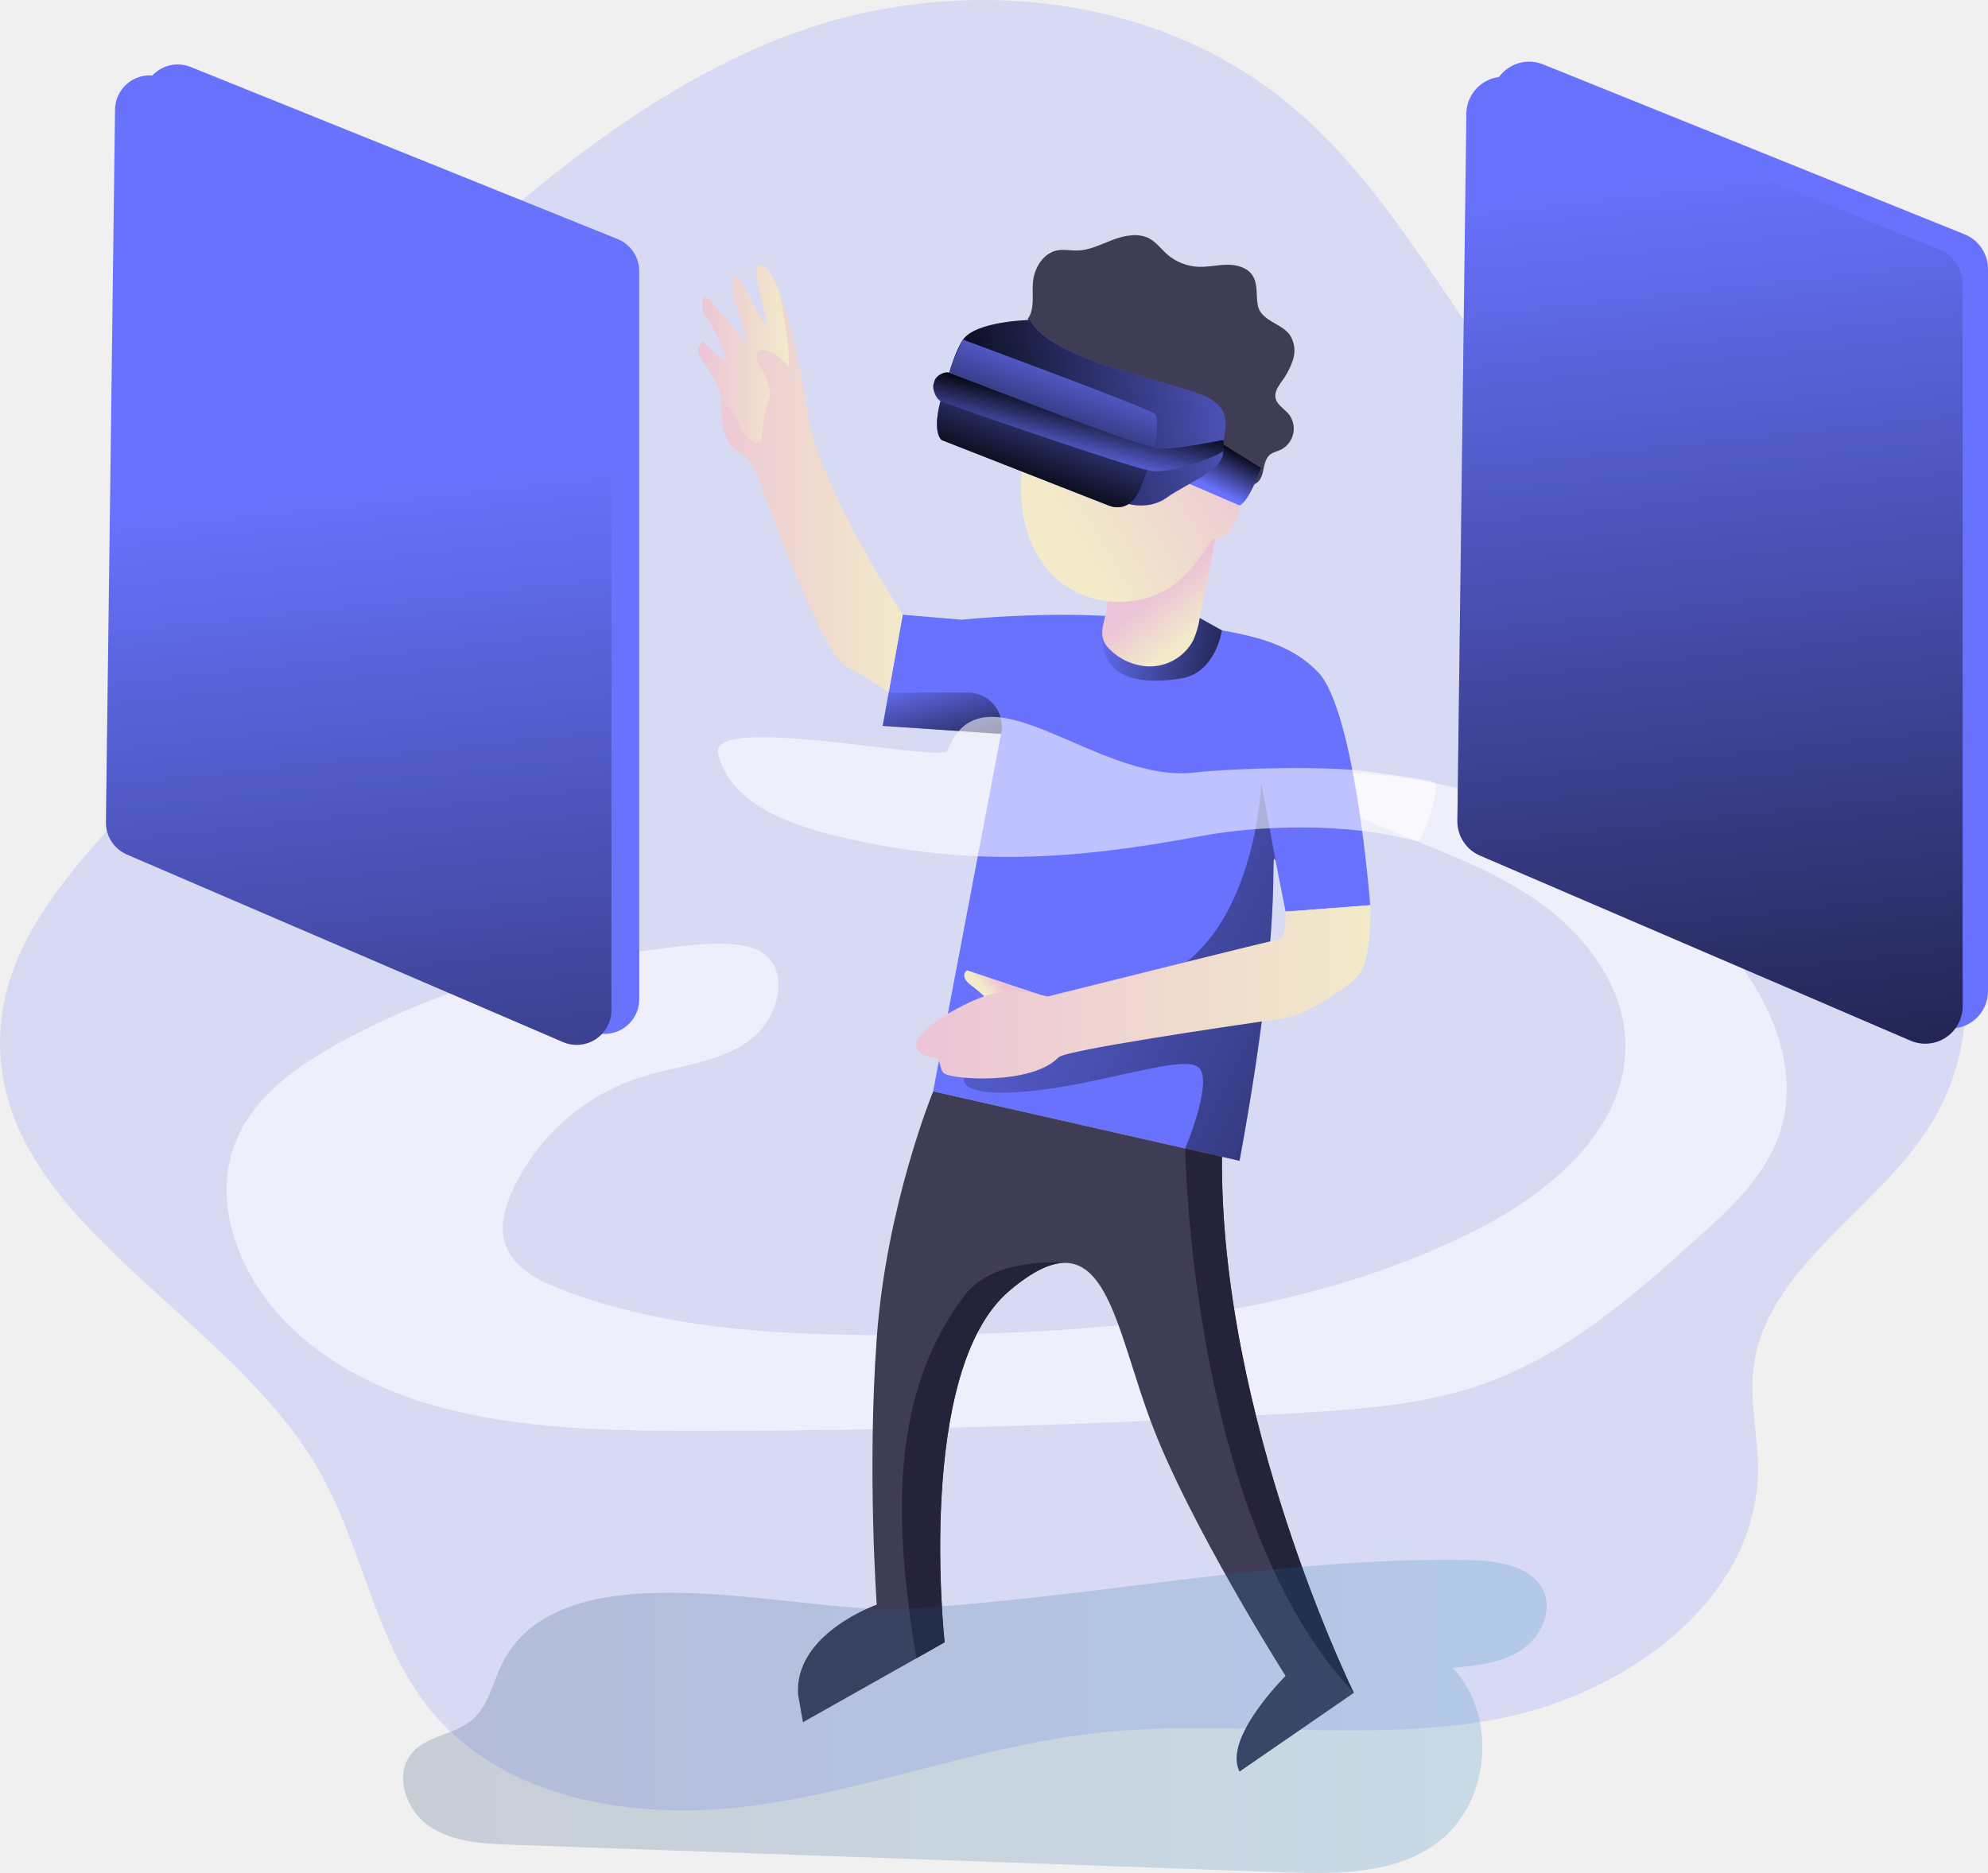
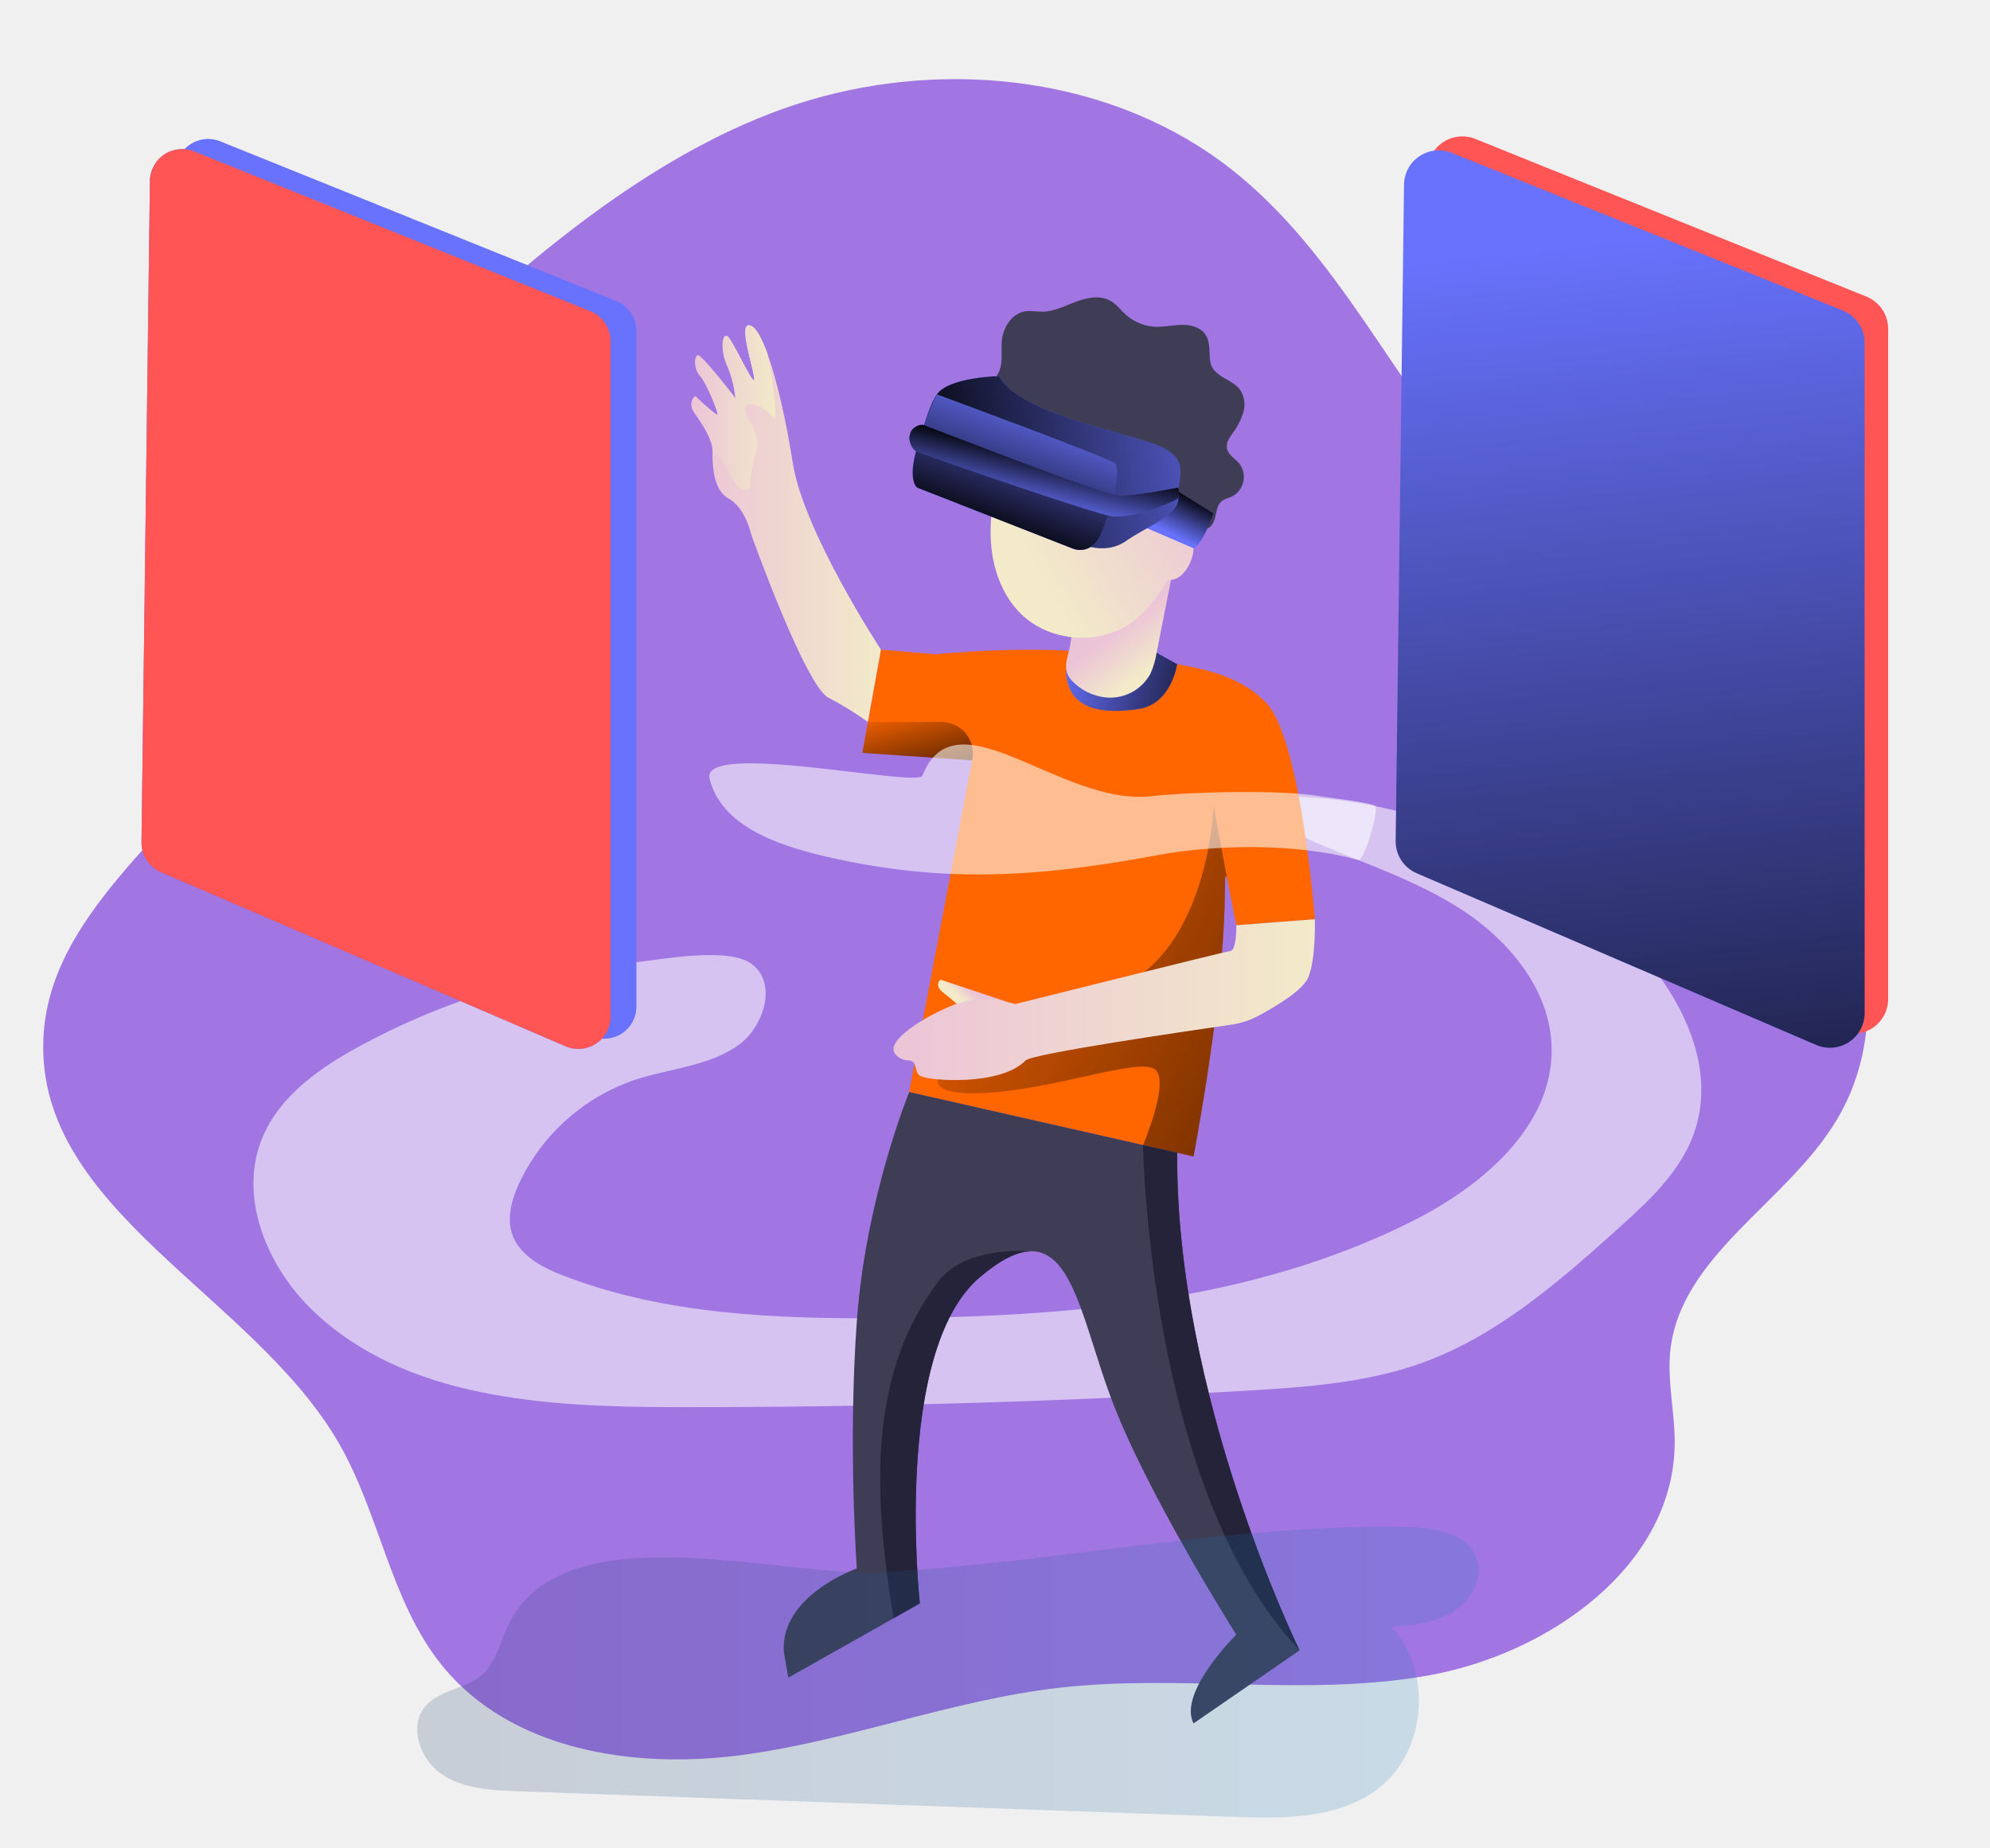
- <svg xmlns="http://www.w3.org/2000/svg" xmlns:xlink="http://www.w3.org/1999/xlink" id="Layer_1" data-name="Layer 1" viewBox="0 0 633.8 597.29">
-   <defs>
+ <svg xmlns="http://www.w3.org/2000/svg" xmlns:xlink="http://www.w3.org/1999/xlink" id="Layer_1" data-name="Layer 1" viewBox="0 0 700 650" version="1.1" width="700" height="650">
+   <defs id="defs42">
    <linearGradient id="linear-gradient" x1="263.08" y1="578.78" x2="216.66" y2="148.82" gradientUnits="userSpaceOnUse">
-       <stop offset="0.01" />
-       <stop offset="0.99" stop-opacity="0" />
+       <stop offset="0.01" id="stop2" />
+       <stop offset="0.99" stop-opacity="0" id="stop4" />
    </linearGradient>
-     <linearGradient id="linear-gradient-2" x1="683.14" y1="479.12" x2="636.71" y2="49.16" xlink:href="#linear-gradient" />
-     <linearGradient id="linear-gradient-3" x1="542.64" y1="336.97" x2="384.08" y2="258.69" gradientUnits="userSpaceOnUse">
-       <stop offset="0.01" />
-       <stop offset="0.15" stop-opacity="0.48" />
-       <stop offset="0.99" stop-opacity="0" />
+     <linearGradient id="linear-gradient-2" x1="683.14" y1="479.12" x2="636.71" y2="49.16" xlink:href="#linear-gradient" gradientTransform="matrix(1.02396,0,0,1.02396,-92.40237,29.59955)" />
+     <linearGradient id="linear-gradient-3" x1="542.64" y1="336.97" x2="384.08" y2="258.69" gradientUnits="userSpaceOnUse" gradientTransform="matrix(1.02396,0,0,1.02396,-92.40237,29.59955)">
+       <stop offset="0.01" id="stop8" />
+       <stop offset="0.15" stop-opacity="0.48" id="stop10" />
+       <stop offset="0.99" stop-opacity="0" id="stop12" />
    </linearGradient>
-     <linearGradient id="linear-gradient-4" x1="515.81" y1="212.89" x2="452.03" y2="199.88" xlink:href="#linear-gradient" />
+     <linearGradient id="linear-gradient-4" x1="515.81" y1="212.89" x2="452.03" y2="199.88" xlink:href="#linear-gradient" gradientTransform="matrix(1.02396,0,0,1.02396,-92.40237,29.59955)" />
    <linearGradient id="linear-gradient-5" x1="424.41" y1="312.18" x2="421.27" y2="315.43" gradientUnits="userSpaceOnUse">
-       <stop offset="0" stop-color="#ecc4d7" />
-       <stop offset="0.42" stop-color="#efd4d1" />
-       <stop offset="1" stop-color="#f2eac9" />
+       <stop offset="0" stop-color="#ecc4d7" id="stop16" />
+       <stop offset="0.42" stop-color="#efd4d1" id="stop18" />
+       <stop offset="1" stop-color="#f2eac9" id="stop20" />
    </linearGradient>
    <linearGradient id="linear-gradient-6" x1="476.1" y1="186.04" x2="488.59" y2="202.32" gradientUnits="userSpaceOnUse">
-       <stop offset="0" stop-color="#ecc4d7" />
-       <stop offset="0.83" stop-color="#f2eac9" />
+       <stop offset="0" stop-color="#ecc4d7" id="stop23" />
+       <stop offset="0.83" stop-color="#f2eac9" id="stop25" />
    </linearGradient>
-     <linearGradient id="linear-gradient-7" x1="397.19" y1="314.57" x2="541.96" y2="314.57" xlink:href="#linear-gradient-5" />
-     <linearGradient id="linear-gradient-8" x1="327.77" y1="150.99" x2="392.86" y2="150.99" xlink:href="#linear-gradient-5" />
-     <linearGradient id="linear-gradient-9" x1="327.77" y1="111.11" x2="356.6" y2="111.11" xlink:href="#linear-gradient-5" />
-     <linearGradient id="linear-gradient-10" x1="497.48" y1="125.97" x2="430.4" y2="166.31" xlink:href="#linear-gradient-6" />
-     <linearGradient id="linear-gradient-11" x1="500.32" y1="141.33" x2="493.38" y2="155.22" xlink:href="#linear-gradient" />
-     <linearGradient id="linear-gradient-12" x1="399.13" y1="138.75" x2="532.41" y2="115.5" xlink:href="#linear-gradient" />
-     <linearGradient id="linear-gradient-13" x1="430.58" y1="156.19" x2="448.87" y2="106.9" xlink:href="#linear-gradient" />
-     <linearGradient id="linear-gradient-14" x1="450.14" y1="125.9" x2="445.35" y2="146.32" xlink:href="#linear-gradient" />
-     <linearGradient id="linear-gradient-15" x1="411.19" y1="251.3" x2="401.03" y2="211.96" xlink:href="#linear-gradient" />
-     <linearGradient id="linear-gradient-16" x1="233.63" y1="545.64" x2="598.23" y2="545.64" gradientUnits="userSpaceOnUse">
-       <stop offset="0" stop-color="#183866" />
-       <stop offset="1" stop-color="#1a7fc1" />
+     <linearGradient id="linear-gradient-7" x1="397.19" y1="314.57" x2="541.96" y2="314.57" xlink:href="#linear-gradient-5" gradientTransform="matrix(1.02396,0,0,1.02396,-92.40237,29.59955)" />
+     <linearGradient id="linear-gradient-8" x1="327.77" y1="150.99" x2="392.86" y2="150.99" xlink:href="#linear-gradient-5" gradientTransform="matrix(1.02396,0,0,1.02396,-92.40237,29.59955)" />
+     <linearGradient id="linear-gradient-9" x1="327.77" y1="111.11" x2="356.6" y2="111.11" xlink:href="#linear-gradient-5" gradientTransform="matrix(1.02396,0,0,1.02396,-92.40237,29.59955)" />
+     <linearGradient id="linear-gradient-10" x1="497.48" y1="125.97" x2="430.4" y2="166.31" xlink:href="#linear-gradient-6" gradientTransform="matrix(1.02396,0,0,1.02396,-92.40237,29.59955)" />
+     <linearGradient id="linear-gradient-11" x1="500.32" y1="141.33" x2="493.38" y2="155.22" xlink:href="#linear-gradient" gradientTransform="matrix(1.02396,0,0,1.02396,-92.40237,29.59955)" />
+     <linearGradient id="linear-gradient-12" x1="399.13" y1="138.75" x2="532.41" y2="115.5" xlink:href="#linear-gradient" gradientTransform="matrix(1.02396,0,0,1.02396,-92.40237,29.59955)" />
+     <linearGradient id="linear-gradient-13" x1="430.58" y1="156.19" x2="448.87" y2="106.9" xlink:href="#linear-gradient" gradientTransform="matrix(1.02396,0,0,1.02396,-92.40237,29.59955)" />
+     <linearGradient id="linear-gradient-14" x1="450.14" y1="125.9" x2="445.35" y2="146.32" xlink:href="#linear-gradient" gradientTransform="matrix(1.02396,0,0,1.02396,-92.40237,29.59955)" />
+     <linearGradient id="linear-gradient-15" x1="411.19" y1="251.3" x2="401.03" y2="211.96" xlink:href="#linear-gradient" gradientTransform="matrix(1.02396,0,0,1.02396,-92.40237,29.59955)" />
+     <linearGradient id="linear-gradient-16" x1="233.63" y1="545.64" x2="598.23" y2="545.64" gradientUnits="userSpaceOnUse" gradientTransform="matrix(1.02396,0,0,1.02396,-92.40237,29.59955)">
+       <stop offset="0" stop-color="#183866" id="stop37" />
+       <stop offset="1" stop-color="#1a7fc1" id="stop39" />
    </linearGradient>
+     <linearGradient xlink:href="#linear-gradient-5" id="linearGradient128" gradientUnits="userSpaceOnUse" x1="424.41" y1="312.18" x2="421.27" y2="315.43" gradientTransform="matrix(1.02396,0,0,1.02396,-92.40237,29.59955)" />
+     <linearGradient xlink:href="#linear-gradient-6" id="linearGradient130" gradientUnits="userSpaceOnUse" x1="476.1" y1="186.04" x2="488.59" y2="202.32" gradientTransform="matrix(1.02396,0,0,1.02396,-92.40237,29.59955)" />
  </defs>
-   <path d="M367.94,5.63c48.8-14.54,105-7.9,145.13,23.49,36.48,28.59,56,73.31,86.29,108.43,29.55,34.3,69,59,98.22,93.59s46.85,86.11,23.52,124.91C704,384.48,667.35,402.5,664,435.5c-1,10.37,1.57,20.77,1.55,31.19-.1,42.3-43.24,72.78-84.9,80.12S496,546.18,454,551c-37,4.24-72.37,18.29-109.33,23.15s-79-1.78-102.49-30.72c-17.76-21.88-21.43-52-35.48-76.39-29.45-51.17-104-80.05-101.56-139,1.8-42.77,44.82-70.16,68.17-106,28.85-44.36,30.32-97.41,69.84-134.58C278,54.61,321.19,19.55,367.94,5.63Z" transform="translate(-105.07 1.72)" fill="#6872fd" opacity="0.18" />
-   <path d="M213.42,330.74c-13.58,7.43-27.15,17-33.07,31.29-8.38,20.29,1.58,44.26,17.44,59.45,31.62,30.28,79.87,33,123.65,33.08q98.88.19,197.66-5.69c20.12-1.2,40.54-2.65,59.52-9.47,26-9.35,47.39-28.07,67.91-46.57,10.19-9.18,20.68-18.92,25.43-31.78,9.48-25.64-7.15-53.78-27.46-72.07a174.31,174.31,0,0,0-117.69-44.31c-1.88,6,4.69,11,10.38,13.63,18.16,8.38,37.64,14.16,54.51,24.92s31.32,28.12,31.58,48.12c.36,26.74-23.75,47.16-47.62,59.21C520.31,418.49,456.42,423.6,394.42,424c-37.41.27-75.69-1.15-110.61-14.6-7.38-2.84-15.3-7-17.71-14.54-1.79-5.57-.05-11.66,2.38-17A68,68,0,0,1,308.72,342c12-3.91,25.43-4.61,35.57-12.11,8-5.92,13.23-20.62,4.31-27.5-8.09-6.24-31.8-1.45-41-.56A246.46,246.46,0,0,0,213.42,330.74Z" transform="translate(-105.07 1.72)" fill="#fff" opacity="0.57" />
-   <path d="M165.87,19.64,301.94,74.5a11.08,11.08,0,0,1,6.93,10.27V316.91a11.07,11.07,0,0,1-15.45,10.17l-139-59.77A11.07,11.07,0,0,1,147.77,257l2.89-227.23A11.07,11.07,0,0,1,165.87,19.64Z" transform="translate(-105.07 1.72)" fill="#6872fd" />
-   <path d="M157,23.14,293,78A11.09,11.09,0,0,1,300,88.26V320.41a11.08,11.08,0,0,1-15.45,10.17l-139-59.78a11.09,11.09,0,0,1-6.7-10.31l2.89-227.23A11.07,11.07,0,0,1,157,23.14Z" transform="translate(-105.07 1.72)" fill="#6872fd" />
-   <path d="M597,18.8,731.4,73A11.92,11.92,0,0,1,738.87,84V314.3a11.93,11.93,0,0,1-16.64,11L585,266.23a11.94,11.94,0,0,1-7.22-11.11l2.87-225.4A11.94,11.94,0,0,1,597,18.8Z" transform="translate(-105.07 1.72)" fill="#6872fd" />
-   <path d="M589,23.62,723.32,77.8a11.92,11.92,0,0,1,7.47,11.06V319.12a11.93,11.93,0,0,1-16.64,11l-137.24-59a11.92,11.92,0,0,1-7.21-11.11l2.86-225.4A11.94,11.94,0,0,1,589,23.62Z" transform="translate(-105.07 1.72)" fill="#6872fd" />
-   <path d="M157,23.14,293,78A11.09,11.09,0,0,1,300,88.26V320.41a11.08,11.08,0,0,1-15.45,10.17l-139-59.78a11.09,11.09,0,0,1-6.7-10.31l2.89-227.23A11.07,11.07,0,0,1,157,23.14Z" transform="translate(-105.07 1.72)" fill="url(#linear-gradient)" />
-   <path d="M589,23.62,723.32,77.8a11.92,11.92,0,0,1,7.47,11.06V319.12a11.93,11.93,0,0,1-16.64,11l-137.24-59a11.92,11.92,0,0,1-7.21-11.11l2.86-225.4A11.94,11.94,0,0,1,589,23.62Z" transform="translate(-105.07 1.72)" fill="url(#linear-gradient-2)" />
-   <path d="M541.93,286.94l-27,2.06-3.18-16.2c-2.22-4.87,3.18,16.2-11.5,95.65l-8.46-1.92-89.23-20.22,21.65-114-37.73-2.55,6.38-35.46,18.77,1.6s33.73-3.52,58.85,0,42.84,4.41,54.75,16.67S541.93,286.94,541.93,286.94Z" transform="translate(-105.07 1.72)" fill="#6872fd" />
-   <path d="M511.75,272.8c-2.22-4.87,3.18,16.2-11.5,95.65l-8.46-1.92-8.88-2s9.37-22,4.11-26-31.13,5.69-54.31,7.79-20.23-4.37-20.23-4.37,21.2-19.28,57.09-29.73,37.59-64.28,37.59-64.28Z" transform="translate(-105.07 1.72)" fill="url(#linear-gradient-3)" />
-   <path d="M456.48,201.17s22.64.94,31.08-5.81l7.07,3.94s-1.93,13.54-13,15.34S456.46,215.83,456.48,201.17Z" transform="translate(-105.07 1.72)" fill="#6872fd" />
-   <path d="M456.48,201.17s22.64.94,31.08-5.81l7.07,3.94s-1.93,13.54-13,15.34S456.46,215.83,456.48,201.17Z" transform="translate(-105.07 1.72)" fill="url(#linear-gradient-4)" />
-   <path d="M436.63,315.47l-23.25-7.77s-2.74,1.81,1.33,4.81a56.91,56.91,0,0,1,4.94,4.21Z" transform="translate(-105.07 1.72)" fill="url(#linear-gradient-5)" />
-   <path d="M458.08,191.52c.51-4,.71-8.43,3.28-11.59a18.33,18.33,0,0,1,5.6-4.11l16.93-9.4c2.06-1.14,4.3-2.32,6.63-2a3,3,0,0,1,1.56.6c1.13.93.95,2.69.67,4.14q-2.58,13.11-5.19,26.22a28.33,28.33,0,0,1-2.11,7.19A15.72,15.72,0,0,1,471,210.79a18.67,18.67,0,0,1-12.59-5.9C454.61,200.9,457.46,196.47,458.08,191.52Z" transform="translate(-105.07 1.72)" fill="url(#linear-gradient-6)" />
-   <path d="M513.18,323.17a28.37,28.37,0,0,0,9.43-3.1c5.86-3.14,15.25-8.74,17.08-13.2,2.69-6.59,2.24-19.93,2.24-19.93l-27,2.06s.23,8.53-2,8.83S439,316.08,439,316.08s-11.09-3.59-20.82.15-24.07,12.44-20.42,17a6.07,6.07,0,0,0,4.56,2.2c3.16.1,1.92,3.79,3.82,5.19,2.54,1.87,27.78,3.8,36.42-5.17C444.77,333.17,497.09,325.49,513.18,323.17Z" transform="translate(-105.07 1.72)" fill="url(#linear-gradient-7)" />
-   <path d="M392.86,194.29l-4.48,24.85a110.84,110.84,0,0,0-13.57-8.33c-7.94-4.12-26.49-56-26.49-56s-1.95-9.27-7.78-12.42S335,129.06,335,125.76h0c0-3.29-3-8.37-5.93-12.4s0-6.14,0-6.14,7.57,7.18,7.71,6.29-3.78-10.72-6-13.19-2.09-6.56-.89-7.16,13,14.81,13,14.81a37.94,37.94,0,0,0-2.85-11.23c-2.39-5.23-1.79-11.07,0-10.17s9.28,18,9.28,14.73-6-20.11-1.2-18.32c1.79.67,3.74,4.14,5.69,9.46,3.25,8.91,6.47,23,8.8,37.85C366.36,153.94,392.86,194.29,392.86,194.29Z" transform="translate(-105.07 1.72)" fill="url(#linear-gradient-8)" />
-   <path d="M356.55,115.14s-5.08-5.88-8.83-5.11.75,6.9.75,6.9,3.14,5.39,1.65,9.13-2.54,12.12-2.1,12.42-3.29,3.75-7.33-5.08a22.39,22.39,0,0,0-5.68-7.65c0-3.29-3-8.37-5.93-12.4s0-6.14,0-6.14,7.57,7.18,7.71,6.29-3.78-10.72-6-13.19-2.09-6.56-.89-7.16,13,14.81,13,14.81a37.94,37.94,0,0,0-2.85-11.23c-2.39-5.23-1.79-11.07,0-10.17s9.28,18,9.28,14.73-6-20.11-1.2-18.32c1.79.67,3.74,4.14,5.69,9.46C353.86,92.43,357,108.55,356.55,115.14Z" transform="translate(-105.07 1.72)" fill="url(#linear-gradient-9)" />
-   <path d="M536.7,538.12l-36.45,25.11c-5.47-10.58,14.68-30.5,14.68-30.5s-31-48.85-43.09-81.49c-9.21-24.76-13-50.45-27.45-50.24-4.59.07-10.25,2.75-17.51,8.9C396.74,435.4,406.23,522,406.23,522l-9,5.1h0L361.06,547.5l-1.53-8.71C358.09,519.27,384.59,510,384.59,510s-3.09-42.47,0-85,18-78.69,18-78.69l80.35,18.21,11.72,2.65C494,450.53,536,536.77,536.69,538.1Z" transform="translate(-105.07 1.72)" fill="#3f3d56" />
-   <path d="M500.79,146.86a48.08,48.08,0,0,1-2.63,9.87,1.77,1.77,0,0,1,1.65.9c1.9,3.17-2.54,13.78-8.34,12.58-3.23,5.37-6.92,10.61-11.93,14.37C468.32,193,451,191.85,441,182.05c-7.37-7.21-10.52-17.92-10.46-28.23.07-12,3.3-31.07,10.86-40.92s23.69-6.06,33.61-2.67c7.67,2.62,15.41,6.21,20.38,12.61C500.56,129.5,502,138.52,500.79,146.86Z" transform="translate(-105.07 1.72)" fill="url(#linear-gradient-10)" />
-   <path d="M432.71,100c2.34-3.2,1.36-7.61,1.66-11.56.36-4.69,3.34-9.61,8-10.36,1.95-.32,3.94.12,5.92.1,4,0,7.76-2,11.53-3.41s8.18-2.33,11.72-.4c2.19,1.19,3.72,3.3,5.59,5a16.42,16.42,0,0,0,10.18,4c3,.1,6.06-.65,9.1-.67s6.39.9,8,3.46c1.77,2.73,1.06,6.31,1.66,9.51.45,2.37,2.29,3.84,4.36,5.1s4.37,2.31,5.81,4.25a9.27,9.27,0,0,1,1.09,7.86,23.93,23.93,0,0,1-3.78,7.23c-1,1.47-2.13,3.12-1.86,4.89.35,2.36,2.87,3.64,4.38,5.48a7.58,7.58,0,0,1-2.5,11.15c-1.24.58-2.66.83-3.7,1.72-2.45,2.12-1.42,6.58-3.86,8.71-2,1.78-5.47.71-7.13-1.44S493.39,143,493,140.31c-.7-4.34,1.69-6.28-1.3-9.5-3.5-3.75-8.83-5-13.58-6.9-5.87-2.39-13.08-1.9-18.89-4.43-5.13-2.24-12.58-4.5-17.78-6.58S435.78,104.67,432.71,100Z" transform="translate(-105.07 1.72)" fill="#3f3d56" />
-   <path d="M494.14,139.39l13,8.07s-3.84,10.83-6.9,12l-15.94-6.87Z" transform="translate(-105.07 1.72)" fill="#6872fd" />
-   <path d="M494.14,139.39l13,8.07s-3.84,10.83-6.9,12l-15.94-6.87Z" transform="translate(-105.07 1.72)" fill="url(#linear-gradient-11)" />
-   <path d="M433.51,100.32s-17.22.3-21.43,6.29-8.27,25.85-8.27,25.85l58.82,25.85s7.78,3.4,14.51-1.41,18.35-8.72,17.87-14.85,4.28-12.4-5.3-17.18S439.86,113.47,433.51,100.32Z" transform="translate(-105.07 1.72)" fill="#6872fd" />
-   <path d="M433.51,100.32s-17.22.3-21.43,6.29-8.27,25.85-8.27,25.85l58.82,25.85s7.78,3.4,14.51-1.41,18.35-8.72,17.87-14.85,4.28-12.4-5.3-17.18S439.86,113.47,433.51,100.32Z" transform="translate(-105.07 1.72)" fill="url(#linear-gradient-12)" />
-   <path d="M412.08,106.61s58.63,21.6,61.1,23.67-1.35,17.33-4.94,24.73-9.76,4.46-9.76,4.46l-53.17-20.84s-3.45-2.24,0-13.91S410.65,109.37,412.08,106.61Z" transform="translate(-105.07 1.72)" fill="#6872fd" />
-   <path d="M412.08,106.61s58.63,21.6,61.1,23.67-1.35,17.33-4.94,24.73-9.76,4.46-9.76,4.46l-53.17-20.84s-3.45-2.24,0-13.91S410.65,109.37,412.08,106.61Z" transform="translate(-105.07 1.72)" fill="url(#linear-gradient-13)" />
-   <path d="M403,119.76c.46-1.62,3.15-3.18,4.73-2.59,12.75,4.77,62.09,24.15,67.54,24.15,6.25,0,19.78-2.75,19.78-2.75a7.36,7.36,0,0,1,0,3.48c-.51,1.35-16.33,7.5-23.18,6.36-6-1-55.21-17.87-66.92-22.27-1.39-.52-2.68-3.76-2.28-5.2Z" transform="translate(-105.07 1.72)" fill="#6872fd" />
-   <path d="M403,119.76c.46-1.62,3.15-3.18,4.73-2.59,12.75,4.77,62.09,24.15,67.54,24.15,6.25,0,19.78-2.75,19.78-2.75a7.36,7.36,0,0,1,0,3.48c-.51,1.35-16.33,7.5-23.18,6.36-6-1-55.21-17.87-66.92-22.27-1.39-.52-2.68-3.76-2.28-5.2Z" transform="translate(-105.07 1.72)" fill="url(#linear-gradient-14)" />
-   <path d="M388.38,219.14h25.28A10.8,10.8,0,0,1,424.27,232l-.06.33-37.73-2.55Z" transform="translate(-105.07 1.72)" fill="url(#linear-gradient-15)" />
-   <path d="M536.69,538.1c-52.07-54.77-53.78-173.58-53.78-173.58l11.72,2.65C494,450.53,536,536.77,536.69,538.1Z" transform="translate(-105.07 1.72)" fill="#25233a" />
-   <path d="M444.39,401c-4.59.07-10.25,2.75-17.51,8.9C396.74,435.4,406.23,522,406.23,522l-9,5.1h0c-7.54-45.38-8-84.4,15.17-115.52C421.53,399.23,443,400.85,444.39,401Z" transform="translate(-105.07 1.72)" fill="#25233a" />
-   <path d="M265.53,528.09c-3.33,6.31-4.56,14.08-10,18.7s-14.18,4.9-19,10.36c-6,6.82-2.15,18.34,5.34,23.46s17.1,5.62,26.16,5.94l246.06,8.79c17.15.61,35.83.76,49.48-9.63,16.69-12.69,19-40.33,4.6-55.59,7.31-.62,14.92-1.35,21.19-5.17s10.68-11.75,8.07-18.61c-3.31-8.67-14.65-10.39-23.93-10.56-61.54-1.13-120.31,12.4-181.19,15.52C358.8,513,285.31,490.6,265.53,528.09Z" transform="translate(-105.07 1.72)" opacity="0.19" fill="url(#linear-gradient-16)" />
-   <path d="M334,238.69c4.08,16.11,23,22.69,39.13,26.5,40.54,9.57,73.83,7.38,114.78-.28,18.4-3.44,46.68-4.49,68.93,1.67,2,.57,7.12-16.83,5.84-18.53-.89-1.18-17.81-3.13-19.26-3.4-12.79-2.32-44.69-1.46-57.61,0-31.09,3.54-67.22-36.07-78.68-7.09C405.45,241.82,330.63,225.34,334,238.69Z" transform="translate(-105.07 1.72)" fill="#fff" opacity="0.57" />
+   <path d="m 284.353,35.364 c 49.969,-14.888 107.516,-8.089 148.607,24.053 37.354,29.275 57.342,75.066 88.357,111.028 30.258,35.122 70.653,60.414 100.573,95.832 29.92,35.419 47.973,88.173 24.084,127.903 -17.51,29.111 -55.038,47.563 -58.468,81.354 -1.024,10.618 1.608,21.268 1.587,31.937 -0.102,43.313 -44.276,74.524 -86.934,82.04 -42.658,7.516 -86.678,-0.645 -129.684,4.29 -37.887,4.342 -74.104,18.728 -111.95,23.705 -37.846,4.976 -80.893,-1.823 -104.946,-31.456 -18.186,-22.404 -21.943,-53.246 -36.33,-78.22 C 89.094,455.434 12.758,425.862 15.257,365.499 17.1,321.705 61.151,293.658 85.06,256.96 114.601,211.537 116.107,157.216 156.573,119.155 192.258,85.518 236.483,49.618 284.353,35.364 Z" id="path46" style="opacity:0.513;fill:#5500d4;stroke-width:1.024" />
+   <path d="m 126.131,368.264 c -13.905,7.608 -27.801,17.407 -33.862,32.04 -8.581,20.776 1.618,45.32 17.858,60.874 32.378,31.006 81.784,33.791 126.613,33.873 q 101.249,0.195 202.396,-5.826 c 20.602,-1.229 41.511,-2.713 60.946,-9.697 26.623,-9.574 48.525,-28.743 69.537,-47.686 10.434,-9.4 21.175,-19.373 26.039,-32.541 9.707,-26.254 -7.321,-55.069 -28.118,-73.797 A 178.486,178.486 0 0 0 447.03,280.132 c -1.925,6.144 4.802,11.264 10.629,13.957 18.595,8.581 38.542,14.499 55.816,25.517 17.274,11.018 32.07,28.794 32.337,49.273 0.369,27.381 -24.319,48.29 -48.761,60.629 -56.676,28.609 -122.097,33.842 -185.582,34.251 -38.306,0.276 -77.504,-1.178 -113.26,-14.95 -7.557,-2.908 -15.667,-7.168 -18.134,-14.888 -1.833,-5.703 -0.051,-11.939 2.437,-17.407 a 69.629,69.629 0 0 1 41.204,-36.719 c 12.288,-4.004 26.039,-4.72 36.422,-12.4 8.192,-6.062 13.547,-21.114 4.413,-28.159 -8.284,-6.39 -32.562,-1.485 -41.982,-0.573 a 252.365,252.365 0 0 0 -96.437,29.603 z" id="path48" style="opacity:0.57;fill:#ffffff;stroke-width:1.024" />
+   <path d="M 77.442,49.71 216.772,105.885 a 11.345,11.345 0 0 1 7.096,10.516 v 237.702 a 11.335,11.335 0 0 1 -15.82,10.414 L 65.717,303.314 A 11.335,11.335 0 0 1 58.908,292.757 L 61.867,60.083 A 11.335,11.335 0 0 1 77.442,49.71 Z" id="path50" style="fill:#6872fd;stroke-width:1.024" />
+   <path d="M 68.359,53.294 207.618,109.468 a 11.356,11.356 0 0 1 7.168,10.506 v 237.712 a 11.345,11.345 0 0 1 -15.82,10.414 L 56.635,306.888 a 11.356,11.356 0 0 1 -6.861,-10.557 L 52.734,63.656 A 11.335,11.335 0 0 1 68.359,53.294 Z" id="path52" style="fill:#6872fd;stroke-width:1.024" />
+   <path d="M 518.902,48.85 656.522,104.349 a 12.206,12.206 0 0 1 7.649,11.264 v 235.818 a 12.216,12.216 0 0 1 -17.039,11.264 L 506.614,302.208 a 12.226,12.226 0 0 1 -7.393,-11.376 l 2.939,-230.8 a 12.226,12.226 0 0 1 16.742,-11.182 z" id="path54" style="fill:#ff5555;stroke-width:1.024" />
+   <path d="m 510.71,53.785 137.538,55.478 a 12.206,12.206 0 0 1 7.649,11.325 V 356.366 A 12.216,12.216 0 0 1 638.858,367.629 L 498.33,307.215 a 12.206,12.206 0 0 1 -7.383,-11.376 l 2.929,-230.8 a 12.226,12.226 0 0 1 16.834,-11.253 z" id="path56" style="fill:#6872fd;stroke-width:1.024" />
+   <path d="M 68.359,53.294 207.618,109.468 a 11.356,11.356 0 0 1 7.168,10.506 v 237.712 a 11.345,11.345 0 0 1 -15.82,10.414 L 56.635,306.888 a 11.356,11.356 0 0 1 -6.861,-10.557 L 52.734,63.656 A 11.335,11.335 0 0 1 68.359,53.294 Z" id="path58" style="fill:#ff5555;stroke-width:1.024;fill-opacity:1" />
+   <path d="m 510.71,53.785 137.538,55.478 a 12.206,12.206 0 0 1 7.649,11.325 V 356.366 A 12.216,12.216 0 0 1 638.858,367.629 L 498.33,307.215 a 12.206,12.206 0 0 1 -7.383,-11.376 l 2.929,-230.8 a 12.226,12.226 0 0 1 16.834,-11.253 z" id="path60" style="fill:url(#linear-gradient-2);stroke-width:1.024" />
+   <path d="m 462.512,323.415 -27.647,2.109 -3.256,-16.588 c -2.273,-4.987 3.256,16.588 -11.776,97.942 l -8.663,-1.966 -91.368,-20.704 22.169,-116.731 -38.634,-2.611 6.533,-36.31 19.22,1.638 c 0,0 34.538,-3.604 60.26,0 25.722,3.604 43.866,4.516 56.062,17.069 12.195,12.554 17.1,76.152 17.1,76.152 z" id="path62" style="fill:#ff6600;stroke-width:1.024" />
+   <path d="m 431.609,308.936 c -2.273,-4.987 3.256,16.588 -11.776,97.942 l -8.663,-1.966 -9.093,-2.048 c 0,0 9.595,-22.527 4.208,-26.623 -5.386,-4.096 -31.876,5.826 -55.611,7.977 -23.735,2.15 -20.715,-4.475 -20.715,-4.475 0,0 21.708,-19.742 58.458,-30.442 36.75,-10.7 38.491,-65.82 38.491,-65.82 z" id="path64" style="fill:url(#linear-gradient-3);stroke-width:1.024" />
+   <path d="m 375.015,235.59 c 0,0 23.182,0.963 31.825,-5.949 l 7.239,4.034 c 0,0 -1.976,13.864 -13.311,15.708 -11.335,1.843 -25.773,1.219 -25.753,-13.793 z" id="path66" style="fill:#6872fd;stroke-width:1.024" />
+   <path d="m 375.015,235.59 c 0,0 23.182,0.963 31.825,-5.949 l 7.239,4.034 c 0,0 -1.976,13.864 -13.311,15.708 -11.335,1.843 -25.773,1.219 -25.753,-13.793 z" id="path68" style="fill:url(#linear-gradient-4);stroke-width:1.024" />
+   <path d="m 354.689,352.628 -23.807,-7.956 c 0,0 -2.806,1.853 1.362,4.925 a 58.274,58.274 0 0 1 5.058,4.311 z" id="path70" style="fill:url(#linearGradient128);stroke-width:1.024" />
+   <path d="m 376.653,225.708 c 0.522,-4.096 0.727,-8.632 3.359,-11.868 a 18.769,18.769 0 0 1 5.734,-4.208 l 17.336,-9.625 c 2.109,-1.167 4.403,-2.376 6.789,-2.048 a 3.072,3.072 0 0 1 1.597,0.614 c 1.157,0.952 0.973,2.754 0.686,4.239 q -2.642,13.424 -5.314,26.848 a 29.009,29.009 0 0 1 -2.161,7.362 16.097,16.097 0 0 1 -14.796,8.417 19.117,19.117 0 0 1 -12.892,-6.041 c -3.891,-4.086 -0.973,-8.622 -0.338,-13.69 z" id="path72" style="fill:url(#linearGradient130);stroke-width:1.024" />
+   <path d="m 433.073,360.513 a 29.05,29.05 0 0 0 9.656,-3.174 c 6,-3.215 15.615,-8.949 17.489,-13.516 2.754,-6.748 2.294,-20.408 2.294,-20.408 l -27.647,2.109 c 0,0 0.236,8.734 -2.048,9.042 -2.283,0.307 -75.701,18.687 -75.701,18.687 0,0 -11.356,-3.676 -21.319,0.154 -9.963,3.83 -24.647,12.738 -20.909,17.407 a 6.215,6.215 0 0 0 4.669,2.253 c 3.236,0.102 1.966,3.881 3.912,5.314 2.601,1.915 28.446,3.891 37.293,-5.294 2.263,-2.335 55.837,-10.199 72.312,-12.574 z" id="path74" style="fill:url(#linear-gradient-7);stroke-width:1.024" />
+   <path d="m 309.87,228.545 -4.587,25.445 a 113.496,113.496 0 0 0 -13.895,-8.53 c -8.13,-4.219 -27.125,-57.342 -27.125,-57.342 0,0 -1.997,-9.492 -7.966,-12.718 -5.97,-3.225 -5.673,-13.649 -5.673,-17.028 v 0 c 0,-3.369 -3.072,-8.571 -6.072,-12.697 -3,-4.127 0,-6.287 0,-6.287 0,0 7.751,7.352 7.895,6.441 0.143,-0.911 -3.871,-10.977 -6.144,-13.506 -2.273,-2.529 -2.14,-6.717 -0.911,-7.332 1.229,-0.614 13.311,15.165 13.311,15.165 a 38.849,38.849 0 0 0 -2.918,-11.499 c -2.447,-5.355 -1.833,-11.335 0,-10.414 1.833,0.922 9.502,18.431 9.502,15.083 0,-3.348 -6.144,-20.592 -1.229,-18.759 1.833,0.686 3.83,4.239 5.826,9.687 3.328,9.123 6.625,23.551 9.011,38.757 3.84,24.217 30.975,65.533 30.975,65.533 z" id="path76" style="fill:url(#linear-gradient-8);stroke-width:1.024" />
+   <path d="m 272.69,147.498 c 0,0 -5.202,-6.021 -9.042,-5.232 -3.84,0.788 0.768,7.065 0.768,7.065 0,0 3.215,5.519 1.69,9.349 -1.526,3.83 -2.601,12.41 -2.15,12.718 0.451,0.307 -3.369,3.84 -7.506,-5.202 a 22.926,22.926 0 0 0 -5.816,-7.833 c 0,-3.369 -3.072,-8.571 -6.072,-12.697 -3,-4.127 0,-6.287 0,-6.287 0,0 7.751,7.352 7.895,6.441 0.143,-0.911 -3.871,-10.977 -6.144,-13.506 -2.273,-2.529 -2.14,-6.717 -0.911,-7.332 1.229,-0.614 13.311,15.165 13.311,15.165 a 38.849,38.849 0 0 0 -2.918,-11.499 c -2.447,-5.355 -1.833,-11.335 0,-10.414 1.833,0.922 9.502,18.431 9.502,15.083 0,-3.348 -6.144,-20.592 -1.229,-18.759 1.833,0.686 3.83,4.239 5.826,9.687 0.041,0 3.256,16.506 2.795,23.254 z" id="path78" style="fill:url(#linear-gradient-9);stroke-width:1.024" />
+   <path d="m 457.157,580.613 -37.323,25.712 c -5.601,-10.833 15.032,-31.231 15.032,-31.231 0,0 -31.743,-50.02 -44.122,-83.442 -9.431,-25.353 -13.311,-51.659 -28.108,-51.444 -4.7,0.072 -10.496,2.816 -17.93,9.113 -30.862,26.111 -21.145,114.786 -21.145,114.786 l -9.216,5.222 v 0 l -37.037,20.889 -1.567,-8.919 c -1.474,-19.988 25.66,-29.48 25.66,-29.48 0,0 -3.164,-43.488 0,-87.037 3.164,-43.549 18.431,-80.575 18.431,-80.575 l 82.275,18.646 12.001,2.713 c -0.676,85.357 42.33,173.664 43.037,175.025 z" id="path80" style="fill:#3f3d56;stroke-width:1.024" />
+   <path d="m 420.386,179.978 a 49.232,49.232 0 0 1 -2.693,10.106 1.812,1.812 0 0 1 1.69,0.922 c 1.946,3.246 -2.601,14.11 -8.54,12.881 -3.307,5.499 -7.086,10.864 -12.216,14.714 -11.489,8.622 -29.224,7.444 -39.463,-2.591 -7.547,-7.383 -10.772,-18.349 -10.711,-28.906 0.072,-12.288 3.379,-31.814 11.12,-41.9 7.741,-10.086 24.258,-6.205 34.415,-2.734 7.854,2.683 15.779,6.359 20.868,12.912 5.294,6.82 6.768,16.056 5.529,24.596 z" id="path82" style="fill:url(#linear-gradient-10);stroke-width:1.024" />
+   <path d="m 350.675,131.996 c 2.396,-3.277 1.393,-7.792 1.7,-11.837 0.369,-4.802 3.42,-9.84 8.192,-10.608 1.997,-0.328 4.034,0.123 6.062,0.102 4.096,0 7.946,-2.048 11.806,-3.492 3.86,-1.444 8.376,-2.386 12.001,-0.41 2.242,1.219 3.809,3.379 5.724,5.12 a 16.813,16.813 0 0 0 10.424,4.096 c 3.072,0.102 6.205,-0.666 9.318,-0.686 3.113,-0.021 6.543,0.922 8.192,3.543 1.812,2.795 1.085,6.461 1.7,9.738 0.461,2.427 2.345,3.932 4.464,5.222 2.12,1.29 4.475,2.365 5.949,4.352 a 9.492,9.492 0 0 1 1.116,8.048 24.503,24.503 0 0 1 -3.871,7.403 c -1.024,1.505 -2.181,3.195 -1.905,5.007 0.358,2.417 2.939,3.727 4.485,5.611 a 7.762,7.762 0 0 1 -2.56,11.417 c -1.27,0.594 -2.724,0.85 -3.789,1.761 -2.509,2.171 -1.454,6.738 -3.952,8.919 -2.048,1.823 -5.601,0.727 -7.301,-1.474 -1.7,-2.202 -5.622,-7.803 -6.021,-10.557 -0.717,-4.444 1.73,-6.43 -1.331,-9.728 -3.584,-3.84 -9.042,-5.12 -13.905,-7.065 -6.011,-2.447 -13.393,-1.946 -19.343,-4.536 -5.253,-2.294 -12.881,-4.608 -18.206,-6.738 -5.325,-2.13 -5.806,-8.427 -8.949,-13.209 z" id="path84" style="fill:#3f3d56;stroke-width:1.024" />
+   <path d="m 413.577,172.329 13.311,8.263 c 0,0 -3.932,11.089 -7.065,12.288 l -16.322,-7.035 z" id="path86" style="fill:#6872fd;stroke-width:1.024" />
+   <path d="m 413.577,172.329 13.311,8.263 c 0,0 -3.932,11.089 -7.065,12.288 l -16.322,-7.035 z" id="path88" style="fill:url(#linear-gradient-11);stroke-width:1.024" />
+   <path d="m 351.494,132.323 c 0,0 -17.633,0.307 -21.943,6.441 -4.311,6.134 -8.468,26.469 -8.468,26.469 l 60.229,26.469 c 0,0 7.966,3.481 14.858,-1.444 6.891,-4.925 18.79,-8.929 18.298,-15.206 -0.491,-6.277 4.383,-12.697 -5.427,-17.592 -9.81,-4.895 -51.044,-11.673 -57.547,-25.138 z" id="path90" style="fill:#6872fd;stroke-width:1.024" />
+   <path d="m 351.494,132.323 c 0,0 -17.633,0.307 -21.943,6.441 -4.311,6.134 -8.468,26.469 -8.468,26.469 l 60.229,26.469 c 0,0 7.966,3.481 14.858,-1.444 6.891,-4.925 18.79,-8.929 18.298,-15.206 -0.491,-6.277 4.383,-12.697 -5.427,-17.592 -9.81,-4.895 -51.044,-11.673 -57.547,-25.138 z" id="path92" style="fill:url(#linear-gradient-12);stroke-width:1.024" />
+   <path d="m 329.551,138.764 c 0,0 60.035,22.118 62.564,24.237 2.529,2.12 -1.382,17.745 -5.058,25.323 -3.676,7.577 -9.994,4.567 -9.994,4.567 L 322.619,171.551 c 0,0 -3.533,-2.294 0,-14.243 3.533,-11.95 5.468,-15.718 6.932,-18.544 z" id="path94" style="fill:#6872fd;stroke-width:1.024" />
+   <path d="m 329.551,138.764 c 0,0 60.035,22.118 62.564,24.237 2.529,2.12 -1.382,17.745 -5.058,25.323 -3.676,7.577 -9.994,4.567 -9.994,4.567 L 322.619,171.551 c 0,0 -3.533,-2.294 0,-14.243 3.533,-11.95 5.468,-15.718 6.932,-18.544 z" id="path96" style="fill:url(#linear-gradient-13);stroke-width:1.024" />
+   <path d="m 320.253,152.229 c 0.471,-1.659 3.225,-3.256 4.843,-2.652 13.055,4.884 63.578,24.729 69.158,24.729 6.4,0 20.254,-2.816 20.254,-2.816 a 7.536,7.536 0 0 1 0,3.563 c -0.522,1.382 -16.721,7.68 -23.735,6.512 -6.144,-1.024 -56.533,-18.298 -68.523,-22.804 -1.423,-0.532 -2.744,-3.85 -2.335,-5.325 z" id="path98" style="fill:#6872fd;stroke-width:1.024" />
+   <path d="m 320.253,152.229 c 0.471,-1.659 3.225,-3.256 4.843,-2.652 13.055,4.884 63.578,24.729 69.158,24.729 6.4,0 20.254,-2.816 20.254,-2.816 a 7.536,7.536 0 0 1 0,3.563 c -0.522,1.382 -16.721,7.68 -23.735,6.512 -6.144,-1.024 -56.533,-18.298 -68.523,-22.804 -1.423,-0.532 -2.744,-3.85 -2.335,-5.325 z" id="path100" style="fill:url(#linear-gradient-14);stroke-width:1.024" />
+   <path d="m 305.283,253.99 h 25.886 a 11.059,11.059 0 0 1 10.864,13.168 l -0.061,0.338 -38.634,-2.611 z" id="path102" style="fill:url(#linear-gradient-15);stroke-width:1.024" />
+   <path d="M 457.147,580.592 C 403.829,524.51 402.078,402.853 402.078,402.853 l 12.001,2.713 c -0.645,85.357 42.361,173.664 43.068,175.025 z" id="path104" style="fill:#25233a;stroke-width:1.024" />
+   <path d="m 362.635,440.207 c -4.7,0.072 -10.496,2.816 -17.93,9.113 -30.862,26.111 -21.145,114.786 -21.145,114.786 l -9.216,5.222 v 0 c -7.721,-46.467 -8.192,-86.422 15.533,-118.288 9.349,-12.646 31.333,-10.987 32.756,-10.833 z" id="path106" style="fill:#25233a;stroke-width:1.024" />
+   <path d="m 179.49,570.342 c -3.41,6.461 -4.669,14.417 -10.24,19.148 -5.57,4.731 -14.52,5.017 -19.455,10.608 -6.144,6.983 -2.202,18.779 5.468,24.022 7.669,5.243 17.51,5.755 26.787,6.082 l 251.956,9.001 c 17.561,0.625 36.688,0.778 50.666,-9.861 17.09,-12.994 19.455,-41.296 4.71,-56.922 7.485,-0.635 15.277,-1.382 21.698,-5.294 6.42,-3.912 10.936,-12.032 8.263,-19.056 -3.389,-8.878 -15.001,-10.639 -24.503,-10.813 -63.014,-1.157 -123.193,12.697 -185.531,15.892 -34.313,1.741 -109.564,-21.196 -129.818,17.192 z" id="path108" style="opacity:0.19;fill:url(#linear-gradient-16);stroke-width:1.024" />
+   <path d="m 249.6,274.008 c 4.178,16.496 23.551,23.234 40.068,27.135 41.511,9.799 75.599,7.557 117.53,-0.287 18.841,-3.522 47.798,-4.598 70.582,1.71 2.048,0.584 7.291,-17.233 5.98,-18.974 -0.911,-1.208 -18.237,-3.205 -19.721,-3.481 -13.096,-2.376 -45.761,-1.495 -58.99,0 -31.835,3.625 -68.831,-36.934 -80.565,-7.26 -1.72,4.362 -78.333,-12.513 -74.882,1.157 z" id="path110" style="opacity:0.57;fill:#ffffff;stroke-width:1.024" />
</svg>
